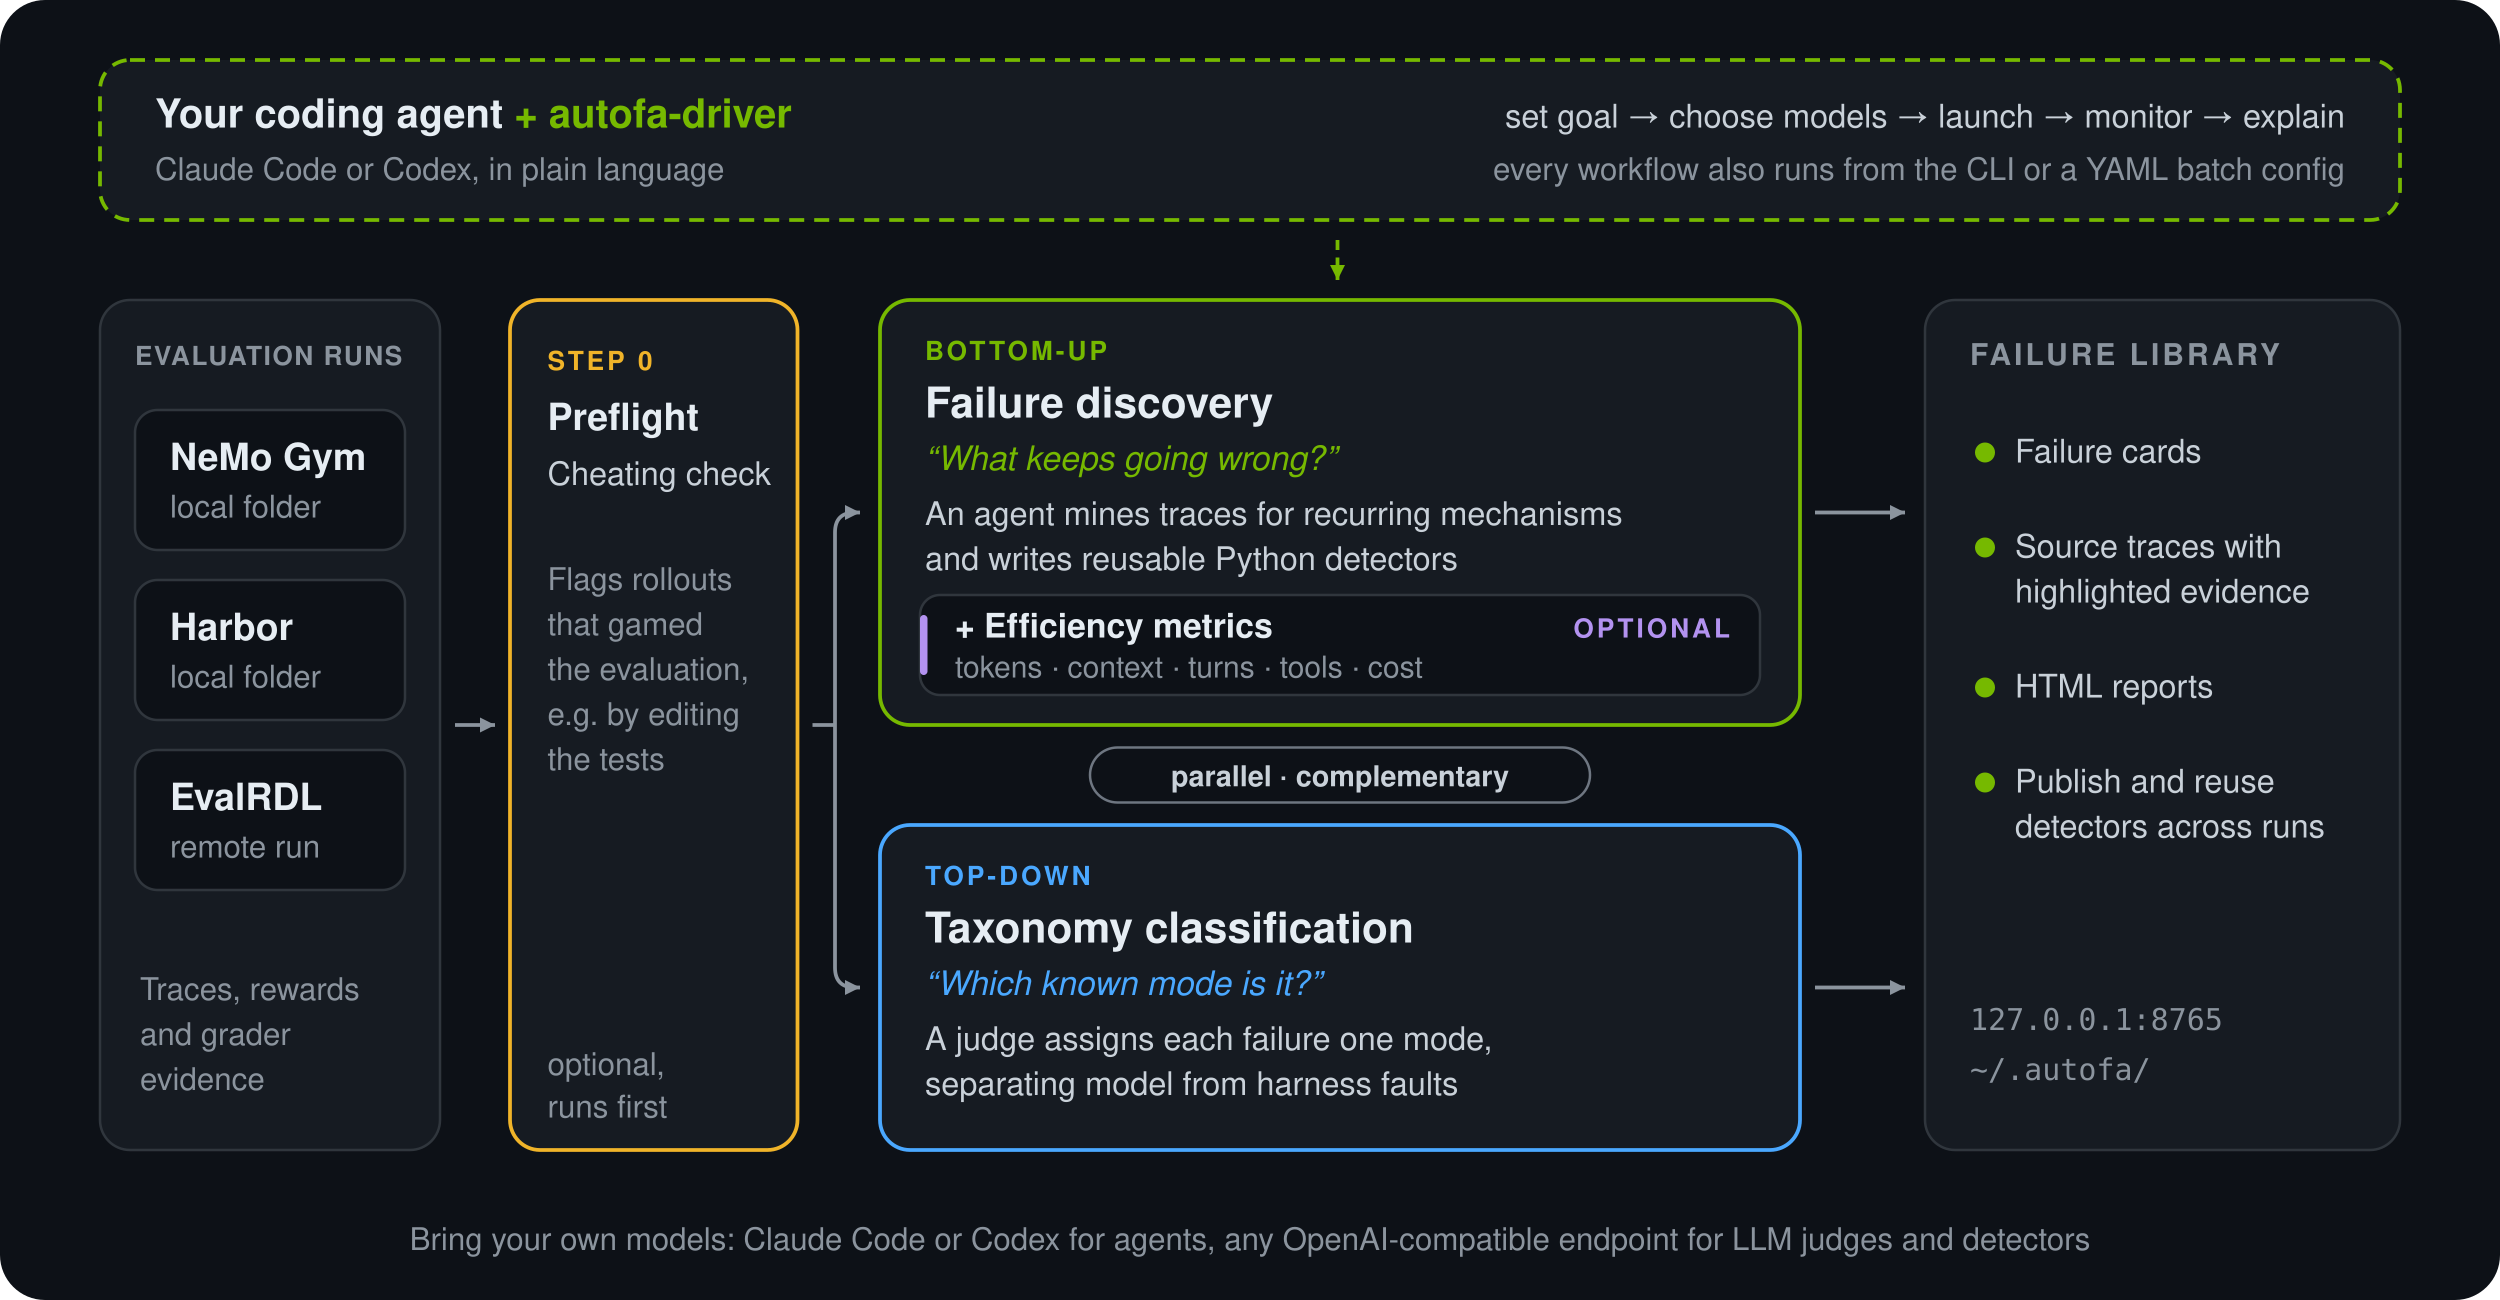
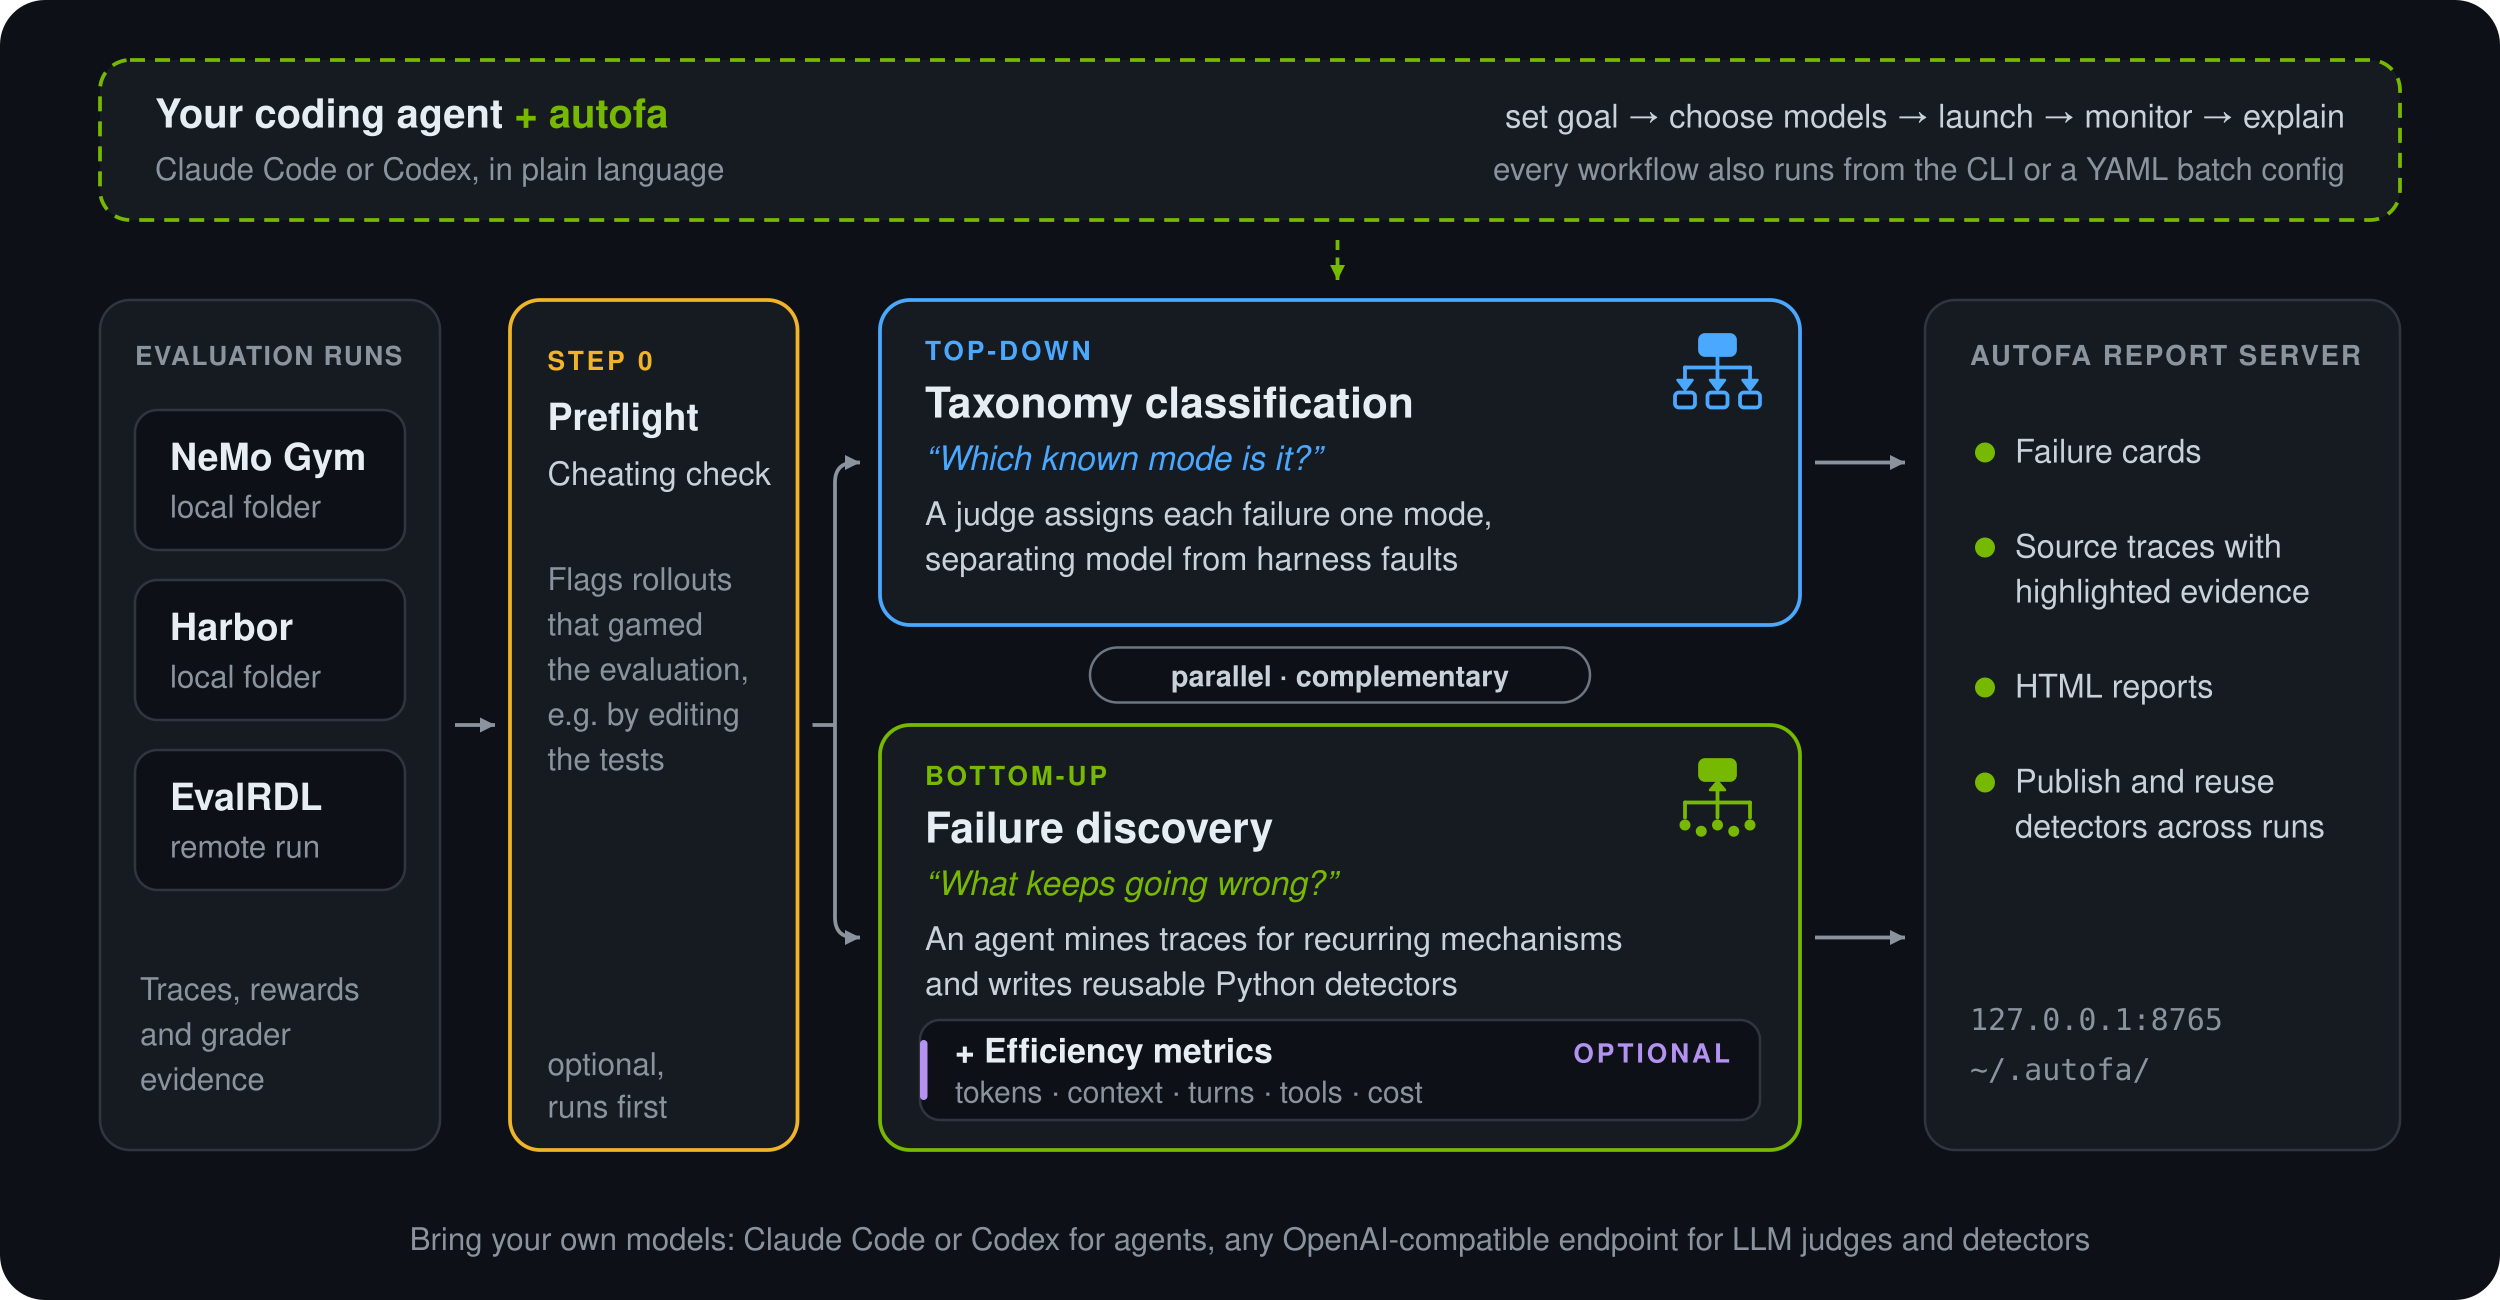
<svg xmlns="http://www.w3.org/2000/svg" viewBox="0 0 1000 520" width="1000" height="520" role="img" aria-labelledby="title desc">
  <defs>
    <marker id="arrow" viewBox="0 0 10 10" refX="10" refY="5" markerWidth="6" markerHeight="6" markerUnits="userSpaceOnUse" orient="auto">
      <path d="M0,0 L10,5 L0,10 z" fill="#8b949e" />
    </marker>
    <marker id="arrow-green" viewBox="0 0 10 10" refX="10" refY="5" markerWidth="6" markerHeight="6" markerUnits="userSpaceOnUse" orient="auto">
      <path d="M0,0 L10,5 L0,10 z" fill="#76B900" />
    </marker>
  </defs>
  <style>
    text { font-family: -apple-system, BlinkMacSystemFont, "Segoe UI", Helvetica, Arial, sans-serif; fill: #e6edf3; }
    .h { font-size: 12px; font-weight: 700; letter-spacing: 1.2px; fill: #8b949e; }
    .t { font-size: 17px; font-weight: 700; }
    .s { font-size: 13px; fill: #c9d1d9; }
    .m { font-size: 12.5px; fill: #8b949e; }
    .q { font-size: 13.5px; font-style: italic; }
    .tag { font-size: 10.5px; font-weight: 700; letter-spacing: 1.2px; }
    .mono { font-family: ui-monospace, SFMono-Regular, Menlo, Consolas, monospace; font-size: 12px; fill: #8b949e; }
    .wire { fill: none; stroke: #8b949e; stroke-width: 1.5; stroke-linejoin: round; }
  </style>
  <rect x="0" y="0" width="1000" height="520" rx="18" fill="#0d1117" />
  <rect x="40" y="24" width="920" height="64" rx="12" fill="#161b22" stroke="#76B900" stroke-width="1.5" stroke-dasharray="6 4" />
-   <text x="62" y="51" class="t" style="font-size:16px">Your coding agent <tspan fill="#76B900">+ autofa-driver</tspan>
+   <text x="62" y="51" class="t" style="font-size:16px">Your coding agent <tspan fill="#76B900">+ autofa</tspan>
  </text>
  <text x="62" y="72" class="m">Claude Code or Codex, in plain language</text>
  <text x="938" y="51" class="s" text-anchor="end">set goal → choose models → launch → monitor → explain</text>
  <text x="938" y="72" class="m" text-anchor="end">every workflow also runs from the CLI or a YAML batch config</text>
  <line x1="535" y1="96" x2="535" y2="112" stroke="#76B900" stroke-width="1.5" stroke-dasharray="4 3" marker-end="url(#arrow-green)" />
  <rect x="40" y="120" width="136" height="340" rx="12" fill="#161b22" stroke="#30363d" />
  <text x="54" y="146" class="h" style="font-size:10.5px;letter-spacing:0.6px">EVALUATION RUNS</text>
  <rect x="54" y="164" width="108" height="56" rx="9" fill="#0d1117" stroke="#30363d" />
  <text x="68" y="188" class="t" style="font-size:15px">NeMo Gym</text>
  <text x="68" y="207" class="m">local folder</text>
  <rect x="54" y="232" width="108" height="56" rx="9" fill="#0d1117" stroke="#30363d" />
  <text x="68" y="256" class="t" style="font-size:15px">Harbor</text>
  <text x="68" y="275" class="m">local folder</text>
  <rect x="54" y="300" width="108" height="56" rx="9" fill="#0d1117" stroke="#30363d" />
  <text x="68" y="324" class="t" style="font-size:15px">EvalRDL</text>
  <text x="68" y="343" class="m">remote run</text>
  <text x="56" y="400" class="m">Traces, rewards</text>
  <text x="56" y="418" class="m">and grader</text>
  <text x="56" y="436" class="m">evidence</text>
  <line x1="182" y1="290" x2="198" y2="290" class="wire" marker-end="url(#arrow)" />
  <rect x="204" y="120" width="115" height="340" rx="12" fill="#161b22" stroke="#f0b429" stroke-width="1.5" />
  <text x="219" y="148" class="tag" style="fill:#f0b429">STEP 0</text>
  <text x="219" y="172" class="t" style="font-size:15px">Preflight</text>
  <text x="219" y="194" class="s">Cheating check</text>
  <text x="219" y="236" class="m">Flags rollouts</text>
  <text x="219" y="254" class="m">that gamed</text>
  <text x="219" y="272" class="m">the evaluation,</text>
  <text x="219" y="290" class="m">e.g. by editing</text>
  <text x="219" y="308" class="m">the tests</text>
  <text x="219" y="430" class="m">optional,</text>
  <text x="219" y="447" class="m">runs first</text>
  <line x1="325" y1="290" x2="334" y2="290" class="wire" />
-   <path d="M334,290 V213 Q334,205 342,205 H344" class="wire" marker-end="url(#arrow)" />
-   <path d="M334,290 V387 Q334,395 342,395 H344" class="wire" marker-end="url(#arrow)" />
-   <rect x="352" y="120" width="368" height="170" rx="12" fill="#161b22" stroke="#76B900" stroke-width="1.5" />
-   <text x="370" y="144" class="tag" style="fill:#76B900">BOTTOM-UP</text>
-   <text x="370" y="167" class="t">Failure discovery</text>
-   <text x="370" y="188" class="q" style="fill:#76B900">“What keeps going wrong?”</text>
-   <text x="370" y="210" class="s">An agent mines traces for recurring mechanisms</text>
-   <text x="370" y="228" class="s">and writes reusable Python detectors</text>
-   <rect x="368" y="238" width="336" height="40" rx="8" fill="#0d1117" stroke="#30363d" />
-   <rect x="368" y="246" width="3" height="24" rx="1.5" fill="#b392f0" />
-   <text x="382" y="255" class="t" style="font-size:13.5px">+ Efficiency metrics</text>
-   <text x="382" y="271" class="m" style="font-size:12px">tokens · context · turns · tools · cost</text>
-   <text x="692" y="255" class="tag" text-anchor="end" style="fill:#b392f0">OPTIONAL</text>
-   <rect x="436" y="299" width="200" height="22" rx="11" fill="#0d1117" stroke="#6e7681" stroke-width="1" />
-   <text x="536" y="314.5" text-anchor="middle" style="font-size:11.5px;font-weight:600;fill:#c9d1d9">parallel · complementary</text>
-   <rect x="352" y="330" width="368" height="130" rx="12" fill="#161b22" stroke="#4aa8ff" stroke-width="1.5" />
-   <text x="370" y="354" class="tag" style="fill:#4aa8ff">TOP-DOWN</text>
-   <text x="370" y="377" class="t">Taxonomy classification</text>
-   <text x="370" y="398" class="q" style="fill:#4aa8ff">“Which known mode is it?”</text>
-   <text x="370" y="420" class="s">A judge assigns each failure one mode,</text>
-   <text x="370" y="438" class="s">separating model from harness faults</text>
-   <line x1="726" y1="205" x2="762" y2="205" class="wire" marker-end="url(#arrow)" />
-   <line x1="726" y1="395" x2="762" y2="395" class="wire" marker-end="url(#arrow)" />
+   <path d="M334,290 V193 Q334,185 342,185 H344" class="wire" marker-end="url(#arrow)" />
+   <path d="M334,290 V367 Q334,375 342,375 H344" class="wire" marker-end="url(#arrow)" />
+   <rect x="352" y="120" width="368" height="130" rx="12" fill="#161b22" stroke="#4aa8ff" stroke-width="1.5" />
+   <text x="370" y="144" class="tag" style="fill:#4aa8ff">TOP-DOWN</text>
+   <text x="370" y="167" class="t">Taxonomy classification</text>
+   <text x="370" y="188" class="q" style="fill:#4aa8ff">“Which known mode is it?”</text>
+   <text x="370" y="210" class="s">A judge assigns each failure one mode,</text>
+   <text x="370" y="228" class="s">separating model from harness faults</text>
+   <g fill="none" stroke="#4aa8ff" stroke-width="1.5" stroke-linecap="round" aria-hidden="true">
+     <rect x="680" y="134" width="14" height="8" rx="2" fill="#4aa8ff" />
+     <path d="M687,142 V147 M674,147 H700" />
+     <path d="M674,147 V152" />
+     <path d="M671,152 H677 L674,156 z" fill="#4aa8ff" stroke-width="1" stroke-linejoin="round" />
+     <rect x="670" y="157" width="8" height="6" rx="1.5" fill="#0d1117" />
+     <path d="M687,147 V152" />
+     <path d="M684,152 H690 L687,156 z" fill="#4aa8ff" stroke-width="1" stroke-linejoin="round" />
+     <rect x="683" y="157" width="8" height="6" rx="1.5" fill="#0d1117" />
+     <path d="M700,147 V152" />
+     <path d="M697,152 H703 L700,156 z" fill="#4aa8ff" stroke-width="1" stroke-linejoin="round" />
+     <rect x="696" y="157" width="8" height="6" rx="1.5" fill="#0d1117" />
+   </g>
+   <rect x="436" y="259" width="200" height="22" rx="11" fill="#0d1117" stroke="#6e7681" stroke-width="1" />
+   <text x="536" y="274.5" text-anchor="middle" style="font-size:11.5px;font-weight:600;fill:#c9d1d9">parallel · complementary</text>
+   <rect x="352" y="290" width="368" height="170" rx="12" fill="#161b22" stroke="#76B900" stroke-width="1.5" />
+   <text x="370" y="314" class="tag" style="fill:#76B900">BOTTOM-UP</text>
+   <text x="370" y="337" class="t">Failure discovery</text>
+   <text x="370" y="358" class="q" style="fill:#76B900">“What keeps going wrong?”</text>
+   <text x="370" y="380" class="s">An agent mines traces for recurring mechanisms</text>
+   <text x="370" y="398" class="s">and writes reusable Python detectors</text>
+   <rect x="368" y="408" width="336" height="40" rx="8" fill="#0d1117" stroke="#30363d" />
+   <rect x="368" y="416" width="3" height="24" rx="1.5" fill="#b392f0" />
+   <text x="382" y="425" class="t" style="font-size:13.5px">+ Efficiency metrics</text>
+   <text x="382" y="441" class="m" style="font-size:12px">tokens · context · turns · tools · cost</text>
+   <text x="692" y="425" class="tag" text-anchor="end" style="fill:#b392f0">OPTIONAL</text>
+   <g fill="none" stroke="#76B900" stroke-width="1.5" stroke-linecap="round" aria-hidden="true">
+     <rect x="680" y="304" width="14" height="8" rx="2" fill="#76B900" />
+     <path d="M684,316 H690 L687,312.5 z" fill="#76B900" stroke-width="1" stroke-linejoin="round" />
+     <path d="M687,316 V321 M674,321 H700" />
+     <path d="M674,321 V327" />
+     <path d="M687,321 V327" />
+     <path d="M700,321 V327" />
+     <circle cx="674" cy="330" r="2.2" fill="#76B900" stroke="none" />
+     <circle cx="687" cy="330" r="2.2" fill="#76B900" stroke="none" />
+     <circle cx="700" cy="330" r="2.2" fill="#76B900" stroke="none" />
+     <circle cx="680.5" cy="332.5" r="2.2" fill="#76B900" stroke="none" />
+     <circle cx="693.5" cy="332.5" r="2.2" fill="#76B900" stroke="none" />
+   </g>
+   <line x1="726" y1="185" x2="762" y2="185" class="wire" marker-end="url(#arrow)" />
+   <line x1="726" y1="375" x2="762" y2="375" class="wire" marker-end="url(#arrow)" />
  <rect x="770" y="120" width="190" height="340" rx="12" fill="#161b22" stroke="#30363d" />
-   <text x="788" y="146" class="h">FAILURE LIBRARY</text>
+   <text x="788" y="146" class="h" style="font-size:11px;letter-spacing:0.8px">AUTOFA REPORT SERVER</text>
  <circle cx="794" cy="181" r="4" fill="#76B900" />
  <text x="806" y="185" class="s">Failure cards</text>
  <circle cx="794" cy="219" r="4" fill="#76B900" />
  <text x="806" y="223" class="s">Source traces with</text>
  <text x="806" y="241" class="s">highlighted evidence</text>
  <circle cx="794" cy="275" r="4" fill="#76B900" />
  <text x="806" y="279" class="s">HTML reports</text>
  <circle cx="794" cy="313" r="4" fill="#76B900" />
  <text x="806" y="317" class="s">Publish and reuse</text>
  <text x="806" y="335" class="s">detectors across runs</text>
  <text x="788" y="412" class="mono">127.0.0.1:8765</text>
  <text x="788" y="432" class="mono">~/.autofa/</text>
  <text x="500" y="500" class="m" text-anchor="middle">Bring your own models: Claude Code or Codex for agents, any OpenAI-compatible endpoint for LLM judges and detectors</text>
</svg>
